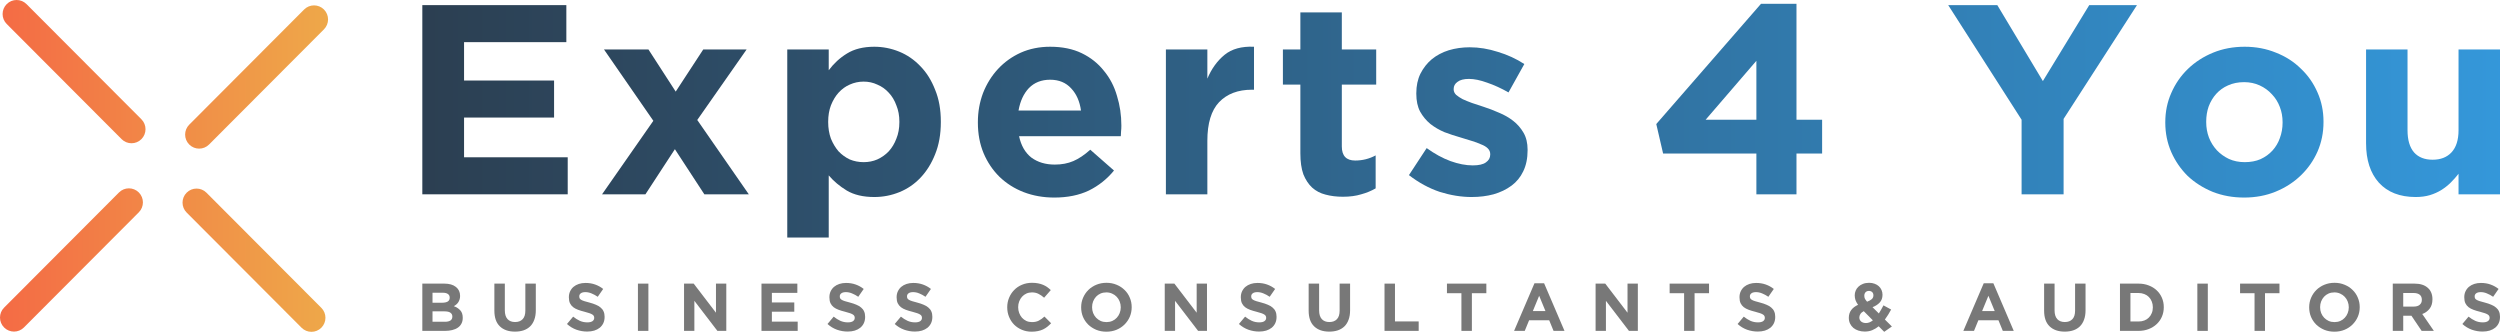
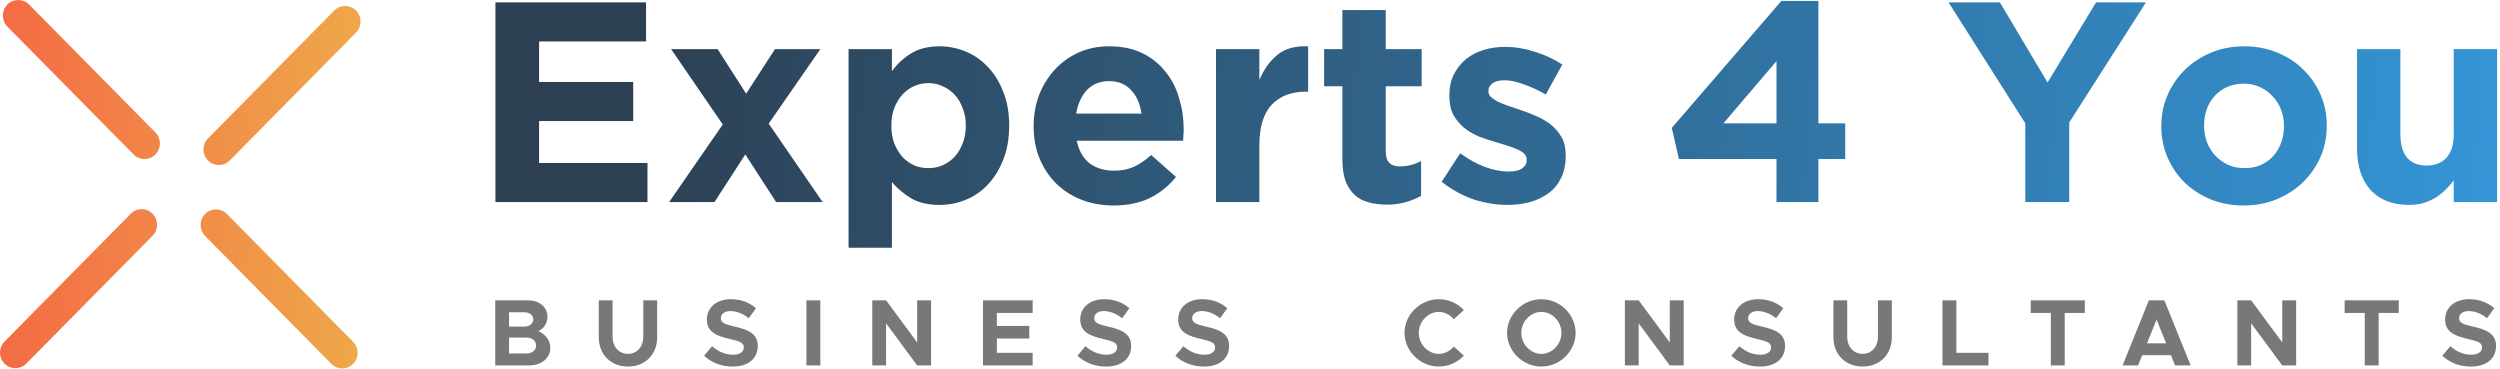
- <svg xmlns="http://www.w3.org/2000/svg" width="663" height="88" viewBox="0 0 663 88" fill="none">
-   <path d="M50.187 38.326C48.736 36.872 48.736 34.514 50.187 33.06L80.658 2.518C82.109 1.064 84.461 1.064 85.912 2.518C87.363 3.972 87.363 6.33 85.912 7.784L55.441 38.326C53.99 39.78 51.638 39.78 50.187 38.326Z" fill="url(#paint0_linear)" />
-   <path d="M1.778 1.091C3.229 -0.364 5.581 -0.364 7.032 1.091L37.503 31.633C38.954 33.087 38.954 35.445 37.503 36.899C36.053 38.353 33.7 38.353 32.25 36.899L1.778 6.357C0.327 4.902 0.327 2.545 1.778 1.091Z" fill="url(#paint1_linear)" />
-   <path d="M1.088 86.847C-0.363 85.393 -0.363 83.036 1.088 81.582L31.559 51.039C33.01 49.585 35.362 49.585 36.813 51.039C38.264 52.493 38.264 54.851 36.813 56.305L6.342 86.847C4.891 88.302 2.539 88.302 1.088 86.847Z" fill="url(#paint2_linear)" />
-   <path d="M49.497 51.101C50.947 49.647 53.3 49.647 54.75 51.101L85.222 81.644C86.672 83.098 86.672 85.455 85.222 86.909C83.771 88.364 81.419 88.364 79.968 86.909L49.497 56.367C48.046 54.913 48.046 52.555 49.497 51.101Z" fill="url(#paint3_linear)" />
-   <path d="M150.557 51.532V41.712H123.068V31.176H146.94V21.356H123.068V11.178H150.195V1.358H112V51.532H150.557Z" fill="url(#paint4_linear)" />
-   <path d="M198.584 51.532L184.912 31.821L198.006 13.113H186.504L179.197 24.295L171.964 13.113H160.172L173.266 32.036L159.666 51.532H171.168L178.98 39.562L186.793 51.532H198.584Z" fill="url(#paint5_linear)" />
-   <path d="M249.51 32.394V32.251C249.51 29.049 249.004 26.23 247.991 23.793C247.026 21.308 245.724 19.23 244.085 17.557C242.445 15.837 240.564 14.547 238.442 13.687C236.32 12.827 234.126 12.396 231.859 12.396C228.966 12.396 226.554 12.994 224.625 14.188C222.744 15.335 221.129 16.817 219.779 18.632V13.113H208.783V63H219.779V46.514C221.081 48.044 222.672 49.382 224.553 50.528C226.482 51.675 228.917 52.249 231.859 52.249C234.174 52.249 236.392 51.819 238.514 50.958C240.636 50.098 242.493 48.832 244.085 47.16C245.724 45.439 247.026 43.361 247.991 40.924C249.004 38.439 249.51 35.596 249.51 32.394ZM238.514 32.394C238.514 34.019 238.249 35.476 237.719 36.767C237.236 38.057 236.561 39.18 235.693 40.135C234.825 41.043 233.812 41.76 232.655 42.285C231.546 42.763 230.34 43.002 229.038 43.002C227.736 43.002 226.506 42.763 225.349 42.285C224.239 41.76 223.251 41.043 222.383 40.135C221.563 39.18 220.888 38.057 220.357 36.767C219.875 35.428 219.634 33.971 219.634 32.394V32.251C219.634 30.674 219.875 29.241 220.357 27.95C220.888 26.612 221.563 25.489 222.383 24.581C223.251 23.626 224.239 22.909 225.349 22.431C226.506 21.906 227.736 21.643 229.038 21.643C230.34 21.643 231.546 21.906 232.655 22.431C233.812 22.909 234.825 23.626 235.693 24.581C236.561 25.489 237.236 26.612 237.719 27.95C238.249 29.241 238.514 30.674 238.514 32.251V32.394Z" fill="url(#paint6_linear)" />
-   <path d="M297.384 33.398V33.254C297.384 30.531 296.999 27.926 296.227 25.442C295.504 22.909 294.346 20.687 292.755 18.776C291.211 16.817 289.258 15.264 286.895 14.117C284.532 12.97 281.735 12.396 278.504 12.396C275.658 12.396 273.054 12.922 270.691 13.973C268.376 15.025 266.375 16.458 264.687 18.274C262.999 20.09 261.673 22.216 260.708 24.653C259.792 27.09 259.334 29.671 259.334 32.394V32.538C259.334 35.5 259.84 38.2 260.853 40.637C261.866 43.026 263.264 45.105 265.049 46.873C266.881 48.641 269.027 50.003 271.487 50.958C273.995 51.914 276.695 52.392 279.589 52.392C283.109 52.392 286.172 51.771 288.776 50.528C291.38 49.238 293.599 47.47 295.431 45.224L289.138 39.705C287.594 41.091 286.099 42.094 284.653 42.716C283.206 43.337 281.566 43.647 279.734 43.647C277.274 43.647 275.2 43.026 273.512 41.784C271.873 40.494 270.788 38.606 270.257 36.121H297.24C297.288 35.596 297.312 35.142 297.312 34.76C297.36 34.377 297.384 33.923 297.384 33.398ZM286.678 29.312H270.112C270.547 26.827 271.463 24.844 272.861 23.363C274.308 21.882 276.189 21.141 278.504 21.141C280.819 21.141 282.675 21.906 284.074 23.435C285.472 24.916 286.341 26.875 286.678 29.312Z" fill="url(#paint7_linear)" />
-   <path d="M332.562 23.793V12.396C329.282 12.253 326.678 12.97 324.749 14.547C322.82 16.124 321.301 18.226 320.191 20.854V13.113H309.196V51.532H320.191V37.34C320.191 32.705 321.228 29.288 323.302 27.09C325.424 24.892 328.318 23.793 331.983 23.793H332.562Z" fill="url(#paint8_linear)" />
-   <path d="M364.822 49.955V41.21C363.135 42.118 361.326 42.572 359.397 42.572C357.034 42.572 355.852 41.33 355.852 38.845V22.431H364.967V13.113H355.852V3.294H344.857V13.113H340.227V22.431H344.857V40.637C344.857 42.883 345.122 44.746 345.653 46.228C346.231 47.661 347.003 48.832 347.967 49.74C348.98 50.648 350.162 51.269 351.512 51.603C352.911 51.986 354.454 52.177 356.142 52.177C357.974 52.177 359.59 51.962 360.989 51.532C362.387 51.15 363.665 50.624 364.822 49.955Z" fill="url(#paint9_linear)" />
-   <path d="M405.118 39.849V39.705C405.118 37.937 404.757 36.432 404.033 35.19C403.31 33.947 402.393 32.896 401.284 32.036C400.175 31.176 398.921 30.459 397.523 29.886C396.124 29.264 394.75 28.739 393.399 28.309C392.338 27.974 391.326 27.64 390.361 27.305C389.445 26.971 388.625 26.636 387.902 26.302C387.178 25.919 386.599 25.537 386.165 25.155C385.731 24.725 385.514 24.247 385.514 23.721V23.578C385.514 22.814 385.852 22.192 386.527 21.715C387.202 21.189 388.215 20.926 389.565 20.926C390.964 20.926 392.579 21.261 394.412 21.93C396.245 22.551 398.125 23.411 400.055 24.51L404.25 16.984C402.128 15.598 399.789 14.523 397.233 13.758C394.726 12.946 392.242 12.54 389.782 12.54C387.805 12.54 385.948 12.803 384.212 13.328C382.524 13.854 381.029 14.642 379.727 15.694C378.473 16.745 377.461 18.035 376.689 19.564C375.966 21.046 375.604 22.766 375.604 24.725V24.868C375.604 26.732 375.941 28.309 376.617 29.599C377.34 30.889 378.256 31.988 379.366 32.896C380.475 33.756 381.704 34.473 383.055 35.046C384.453 35.572 385.828 36.026 387.178 36.408C388.239 36.743 389.252 37.053 390.216 37.34C391.181 37.627 392.025 37.937 392.748 38.272C393.52 38.558 394.123 38.917 394.557 39.347C394.991 39.777 395.208 40.279 395.208 40.852V40.995C395.208 41.855 394.822 42.548 394.05 43.074C393.327 43.6 392.17 43.862 390.578 43.862C388.745 43.862 386.768 43.48 384.646 42.716C382.573 41.951 380.475 40.804 378.353 39.275L373.651 46.443C376.255 48.45 378.98 49.931 381.825 50.887C384.719 51.795 387.54 52.249 390.289 52.249C392.362 52.249 394.292 52.01 396.076 51.532C397.908 51.006 399.5 50.242 400.85 49.238C402.201 48.235 403.237 46.968 403.961 45.439C404.732 43.862 405.118 41.999 405.118 39.849Z" fill="url(#paint10_linear)" />
-   <path d="M467.023 1L439.245 32.896L441.053 40.709H465.793V51.532H476.427V40.709H483.227V31.749H476.427V1H467.023ZM465.793 31.749H452.338L465.793 16.124V31.749Z" fill="url(#paint11_linear)" />
-   <path d="M566.725 1.358H554.066L541.768 21.499L529.687 1.358H516.666L536.126 31.749V51.532H547.266V31.534L566.725 1.358Z" fill="url(#paint12_linear)" />
-   <path d="M616.192 32.394V32.251C616.192 29.479 615.662 26.899 614.601 24.51C613.54 22.073 612.069 19.97 610.188 18.202C608.355 16.387 606.161 14.977 603.605 13.973C601.049 12.922 598.276 12.396 595.286 12.396C592.248 12.396 589.451 12.922 586.895 13.973C584.339 15.025 582.12 16.458 580.239 18.274C578.359 20.09 576.888 22.216 575.827 24.653C574.766 27.042 574.235 29.623 574.235 32.394V32.538C574.235 35.309 574.766 37.913 575.827 40.35C576.888 42.739 578.335 44.842 580.167 46.658C582.048 48.426 584.266 49.836 586.822 50.887C589.378 51.89 592.151 52.392 595.141 52.392C598.18 52.392 600.977 51.866 603.533 50.815C606.089 49.764 608.307 48.33 610.188 46.514C612.069 44.699 613.54 42.596 614.601 40.207C615.662 37.77 616.192 35.166 616.192 32.394ZM605.341 32.538C605.341 33.971 605.1 35.333 604.618 36.623C604.184 37.865 603.533 38.965 602.665 39.92C601.797 40.876 600.736 41.641 599.482 42.214C598.276 42.739 596.877 43.002 595.286 43.002C593.743 43.002 592.344 42.716 591.09 42.142C589.885 41.569 588.824 40.804 587.907 39.849C586.991 38.845 586.292 37.722 585.81 36.48C585.327 35.19 585.086 33.828 585.086 32.394V32.251C585.086 30.817 585.303 29.479 585.737 28.237C586.22 26.947 586.895 25.824 587.763 24.868C588.631 23.913 589.668 23.172 590.873 22.646C592.127 22.073 593.55 21.786 595.141 21.786C596.636 21.786 598.011 22.073 599.265 22.646C600.519 23.22 601.604 24.008 602.52 25.012C603.436 25.967 604.135 27.09 604.618 28.38C605.1 29.623 605.341 30.961 605.341 32.394V32.538Z" fill="url(#paint13_linear)" />
-   <path d="M663 51.532V13.113H652.004V34.544C652.004 37.125 651.378 39.084 650.124 40.422C648.918 41.712 647.254 42.357 645.132 42.357C643.01 42.357 641.371 41.712 640.213 40.422C639.056 39.084 638.477 37.125 638.477 34.544V13.113H627.481V37.985C627.481 42.429 628.615 45.917 630.881 48.45C633.196 50.982 636.452 52.249 640.647 52.249C642.046 52.249 643.3 52.081 644.409 51.747C645.518 51.412 646.531 50.958 647.447 50.385C648.363 49.812 649.183 49.166 649.907 48.45C650.678 47.685 651.378 46.897 652.004 46.084V51.532H663Z" fill="url(#paint14_linear)" />
-   <path d="M122.718 84.311V84.275C122.718 83.44 122.508 82.789 122.088 82.324C121.667 81.846 121.091 81.47 120.358 81.196C120.586 81.076 120.797 80.933 120.989 80.766C121.193 80.599 121.367 80.408 121.511 80.193C121.667 79.966 121.787 79.715 121.871 79.441C121.968 79.166 122.016 78.85 122.016 78.492V78.456C122.016 77.465 121.643 76.677 120.899 76.092C120.166 75.507 119.151 75.215 117.854 75.215H112V87.749H117.999C118.707 87.749 119.35 87.678 119.926 87.534C120.514 87.391 121.013 87.176 121.421 86.89C121.841 86.603 122.16 86.245 122.376 85.815C122.604 85.386 122.718 84.884 122.718 84.311ZM119.259 78.957C119.259 79.423 119.079 79.763 118.719 79.978C118.359 80.181 117.872 80.282 117.26 80.282H114.702V77.632H117.44C118.029 77.632 118.479 77.746 118.791 77.972C119.103 78.187 119.259 78.504 119.259 78.921V78.957ZM119.962 83.971C119.962 84.437 119.788 84.783 119.44 85.01C119.091 85.225 118.611 85.332 117.999 85.332H114.702V82.574H117.908C118.629 82.574 119.151 82.7 119.476 82.95C119.8 83.189 119.962 83.517 119.962 83.935V83.971Z" fill="#787878" />
-   <path d="M142.095 82.288V75.215H139.321V82.395C139.321 83.398 139.081 84.15 138.6 84.651C138.12 85.153 137.453 85.404 136.601 85.404C135.748 85.404 135.082 85.147 134.601 84.634C134.121 84.108 133.881 83.332 133.881 82.306V75.215H131.107V82.377C131.107 84.228 131.593 85.618 132.566 86.55C133.538 87.481 134.871 87.946 136.565 87.946C137.405 87.946 138.168 87.833 138.852 87.606C139.537 87.367 140.119 87.015 140.6 86.55C141.08 86.072 141.446 85.481 141.699 84.777C141.963 84.073 142.095 83.243 142.095 82.288Z" fill="#787878" />
-   <path d="M160.34 84.043V84.007C160.34 83.458 160.25 82.986 160.07 82.592C159.902 82.198 159.644 81.858 159.295 81.572C158.959 81.273 158.539 81.022 158.034 80.82C157.542 80.605 156.978 80.414 156.341 80.247C155.801 80.103 155.35 79.978 154.99 79.871C154.642 79.763 154.366 79.65 154.161 79.53C153.957 79.411 153.813 79.28 153.729 79.136C153.657 78.981 153.621 78.802 153.621 78.599V78.563C153.621 78.253 153.753 77.996 154.017 77.793C154.294 77.579 154.702 77.471 155.242 77.471C155.783 77.471 156.323 77.585 156.864 77.811C157.404 78.026 157.956 78.325 158.521 78.707L159.962 76.629C159.313 76.116 158.599 75.722 157.818 75.448C157.05 75.173 156.203 75.036 155.278 75.036C154.63 75.036 154.035 75.125 153.495 75.304C152.955 75.484 152.486 75.74 152.09 76.074C151.706 76.409 151.405 76.808 151.189 77.274C150.973 77.728 150.865 78.241 150.865 78.814V78.85C150.865 79.471 150.961 79.99 151.153 80.408C151.357 80.826 151.64 81.178 152 81.464C152.36 81.739 152.798 81.972 153.315 82.162C153.831 82.353 154.408 82.527 155.044 82.682C155.573 82.813 155.999 82.939 156.323 83.058C156.659 83.177 156.918 83.297 157.098 83.416C157.29 83.535 157.416 83.667 157.476 83.81C157.548 83.941 157.584 84.096 157.584 84.275V84.311C157.584 84.681 157.422 84.974 157.098 85.189C156.785 85.392 156.341 85.493 155.765 85.493C155.044 85.493 154.378 85.356 153.765 85.081C153.165 84.807 152.576 84.437 152 83.971L150.361 85.923C151.117 86.603 151.958 87.111 152.883 87.445C153.807 87.767 154.75 87.928 155.711 87.928C156.395 87.928 157.02 87.845 157.584 87.678C158.148 87.499 158.635 87.248 159.043 86.926C159.451 86.591 159.77 86.186 159.998 85.708C160.226 85.219 160.34 84.663 160.34 84.043Z" fill="#787878" />
-   <path d="M171.953 87.749V75.215H169.178V87.749H171.953Z" fill="#787878" />
-   <path d="M192.613 87.749V75.215H189.875V82.933L183.967 75.215H181.409V87.749H184.147V79.781L190.253 87.749H192.613Z" fill="#787878" />
-   <path d="M211.546 87.749V85.296H204.701V82.664H210.645V80.211H204.701V77.668H211.456V75.215H201.945V87.749H211.546Z" fill="#787878" />
-   <path d="M229.432 84.043V84.007C229.432 83.458 229.342 82.986 229.162 82.592C228.994 82.198 228.736 81.858 228.387 81.572C228.051 81.273 227.631 81.022 227.126 80.82C226.634 80.605 226.07 80.414 225.433 80.247C224.893 80.103 224.442 79.978 224.082 79.871C223.734 79.763 223.458 79.65 223.253 79.53C223.049 79.411 222.905 79.28 222.821 79.136C222.749 78.981 222.713 78.802 222.713 78.599V78.563C222.713 78.253 222.845 77.996 223.109 77.793C223.386 77.579 223.794 77.471 224.334 77.471C224.875 77.471 225.415 77.585 225.955 77.811C226.496 78.026 227.048 78.325 227.613 78.707L229.054 76.629C228.405 76.116 227.691 75.722 226.91 75.448C226.142 75.173 225.295 75.036 224.37 75.036C223.722 75.036 223.127 75.125 222.587 75.304C222.047 75.484 221.578 75.74 221.182 76.074C220.798 76.409 220.497 76.808 220.281 77.274C220.065 77.728 219.957 78.241 219.957 78.814V78.85C219.957 79.471 220.053 79.99 220.245 80.408C220.449 80.826 220.732 81.178 221.092 81.464C221.452 81.739 221.89 81.972 222.407 82.162C222.923 82.353 223.5 82.527 224.136 82.682C224.665 82.813 225.091 82.939 225.415 83.058C225.751 83.177 226.01 83.297 226.19 83.416C226.382 83.535 226.508 83.667 226.568 83.81C226.64 83.941 226.676 84.096 226.676 84.275V84.311C226.676 84.681 226.514 84.974 226.19 85.189C225.877 85.392 225.433 85.493 224.857 85.493C224.136 85.493 223.47 85.356 222.857 85.081C222.257 84.807 221.668 84.437 221.092 83.971L219.453 85.923C220.209 86.603 221.05 87.111 221.974 87.445C222.899 87.767 223.842 87.928 224.803 87.928C225.487 87.928 226.112 87.845 226.676 87.678C227.24 87.499 227.727 87.248 228.135 86.926C228.543 86.591 228.862 86.186 229.09 85.708C229.318 85.219 229.432 84.663 229.432 84.043Z" fill="#787878" />
-   <path d="M247.259 84.043V84.007C247.259 83.458 247.169 82.986 246.989 82.592C246.821 82.198 246.563 81.858 246.214 81.572C245.878 81.273 245.458 81.022 244.953 80.82C244.461 80.605 243.897 80.414 243.26 80.247C242.72 80.103 242.269 79.978 241.909 79.871C241.561 79.763 241.285 79.65 241.081 79.53C240.876 79.411 240.732 79.28 240.648 79.136C240.576 78.981 240.54 78.802 240.54 78.599V78.563C240.54 78.253 240.672 77.996 240.936 77.793C241.213 77.579 241.621 77.471 242.161 77.471C242.702 77.471 243.242 77.585 243.783 77.811C244.323 78.026 244.875 78.325 245.44 78.707L246.881 76.629C246.232 76.116 245.518 75.722 244.737 75.448C243.969 75.173 243.122 75.036 242.197 75.036C241.549 75.036 240.954 75.125 240.414 75.304C239.874 75.484 239.405 75.74 239.009 76.074C238.625 76.409 238.324 76.808 238.108 77.274C237.892 77.728 237.784 78.241 237.784 78.814V78.85C237.784 79.471 237.88 79.99 238.072 80.408C238.276 80.826 238.559 81.178 238.919 81.464C239.279 81.739 239.718 81.972 240.234 82.162C240.75 82.353 241.327 82.527 241.963 82.682C242.492 82.813 242.918 82.939 243.242 83.058C243.578 83.177 243.837 83.297 244.017 83.416C244.209 83.535 244.335 83.667 244.395 83.81C244.467 83.941 244.503 84.096 244.503 84.275V84.311C244.503 84.681 244.341 84.974 244.017 85.189C243.705 85.392 243.26 85.493 242.684 85.493C241.963 85.493 241.297 85.356 240.684 85.081C240.084 84.807 239.495 84.437 238.919 83.971L237.28 85.923C238.036 86.603 238.877 87.111 239.802 87.445C240.726 87.767 241.669 87.928 242.63 87.928C243.314 87.928 243.939 87.845 244.503 87.678C245.068 87.499 245.554 87.248 245.962 86.926C246.371 86.591 246.689 86.186 246.917 85.708C247.145 85.219 247.259 84.663 247.259 84.043Z" fill="#787878" />
-   <path d="M278.755 85.726L276.99 83.953C276.497 84.407 275.999 84.765 275.495 85.028C275.002 85.29 274.396 85.421 273.675 85.421C273.135 85.421 272.636 85.32 272.18 85.117C271.736 84.902 271.352 84.616 271.027 84.258C270.715 83.899 270.469 83.482 270.289 83.004C270.109 82.527 270.019 82.019 270.019 81.482V81.446C270.019 80.909 270.109 80.408 270.289 79.942C270.469 79.465 270.721 79.047 271.045 78.689C271.37 78.331 271.754 78.05 272.198 77.847C272.655 77.644 273.147 77.543 273.675 77.543C274.312 77.543 274.882 77.668 275.387 77.919C275.903 78.169 276.407 78.516 276.9 78.957L278.665 76.934C278.377 76.647 278.065 76.385 277.728 76.146C277.392 75.907 277.026 75.704 276.63 75.537C276.233 75.37 275.789 75.239 275.297 75.143C274.816 75.048 274.282 75 273.693 75C272.721 75 271.832 75.173 271.027 75.519C270.223 75.853 269.532 76.319 268.956 76.916C268.379 77.501 267.929 78.187 267.605 78.975C267.28 79.751 267.118 80.587 267.118 81.482V81.518C267.118 82.413 267.28 83.255 267.605 84.043C267.929 84.831 268.379 85.517 268.956 86.102C269.532 86.675 270.217 87.129 271.009 87.463C271.802 87.797 272.661 87.964 273.585 87.964C274.198 87.964 274.75 87.91 275.242 87.803C275.735 87.707 276.185 87.564 276.593 87.373C277.014 87.17 277.398 86.932 277.746 86.657C278.095 86.382 278.431 86.072 278.755 85.726Z" fill="#787878" />
-   <path d="M300.124 81.482V81.446C300.124 80.551 299.956 79.715 299.62 78.939C299.296 78.151 298.833 77.471 298.233 76.898C297.644 76.313 296.942 75.853 296.125 75.519C295.309 75.173 294.414 75 293.441 75C292.469 75 291.568 75.173 290.739 75.519C289.923 75.853 289.214 76.319 288.614 76.916C288.025 77.501 287.563 78.187 287.227 78.975C286.89 79.751 286.722 80.587 286.722 81.482V81.518C286.722 82.413 286.884 83.255 287.209 84.043C287.545 84.819 288.007 85.499 288.596 86.084C289.196 86.657 289.905 87.117 290.721 87.463C291.538 87.797 292.432 87.964 293.405 87.964C294.378 87.964 295.273 87.797 296.089 87.463C296.918 87.117 297.626 86.651 298.215 86.066C298.815 85.469 299.284 84.783 299.62 84.007C299.956 83.219 300.124 82.377 300.124 81.482ZM297.224 81.518C297.224 82.055 297.128 82.562 296.936 83.04C296.756 83.505 296.498 83.917 296.161 84.275C295.837 84.634 295.441 84.914 294.972 85.117C294.504 85.32 293.994 85.421 293.441 85.421C292.877 85.421 292.36 85.32 291.892 85.117C291.436 84.902 291.033 84.616 290.685 84.258C290.349 83.899 290.085 83.482 289.893 83.004C289.712 82.527 289.622 82.019 289.622 81.482V81.446C289.622 80.909 289.712 80.408 289.893 79.942C290.085 79.465 290.343 79.047 290.667 78.689C291.003 78.331 291.4 78.05 291.856 77.847C292.324 77.644 292.841 77.543 293.405 77.543C293.958 77.543 294.468 77.65 294.936 77.865C295.405 78.068 295.807 78.349 296.143 78.707C296.492 79.065 296.756 79.483 296.936 79.96C297.128 80.438 297.224 80.945 297.224 81.482V81.518Z" fill="#787878" />
-   <path d="M320.094 87.749V75.215H317.356V82.933L311.448 75.215H308.89V87.749H311.628V79.781L317.735 87.749H320.094Z" fill="#787878" />
-   <path d="M338.541 84.043V84.007C338.541 83.458 338.451 82.986 338.271 82.592C338.103 82.198 337.844 81.858 337.496 81.572C337.16 81.273 336.74 81.022 336.235 80.82C335.743 80.605 335.178 80.414 334.542 80.247C334.002 80.103 333.551 79.978 333.191 79.871C332.843 79.763 332.566 79.65 332.362 79.53C332.158 79.411 332.014 79.28 331.93 79.136C331.858 78.981 331.822 78.802 331.822 78.599V78.563C331.822 78.253 331.954 77.996 332.218 77.793C332.494 77.579 332.903 77.471 333.443 77.471C333.984 77.471 334.524 77.585 335.064 77.811C335.605 78.026 336.157 78.325 336.722 78.707L338.163 76.629C337.514 76.116 336.8 75.722 336.019 75.448C335.25 75.173 334.404 75.036 333.479 75.036C332.831 75.036 332.236 75.125 331.696 75.304C331.155 75.484 330.687 75.74 330.291 76.074C329.906 76.409 329.606 76.808 329.39 77.274C329.174 77.728 329.066 78.241 329.066 78.814V78.85C329.066 79.471 329.162 79.99 329.354 80.408C329.558 80.826 329.84 81.178 330.201 81.464C330.561 81.739 330.999 81.972 331.516 82.162C332.032 82.353 332.608 82.527 333.245 82.682C333.773 82.813 334.2 82.939 334.524 83.058C334.86 83.177 335.118 83.297 335.298 83.416C335.491 83.535 335.617 83.667 335.677 83.81C335.749 83.941 335.785 84.096 335.785 84.275V84.311C335.785 84.681 335.623 84.974 335.298 85.189C334.986 85.392 334.542 85.493 333.965 85.493C333.245 85.493 332.578 85.356 331.966 85.081C331.366 84.807 330.777 84.437 330.201 83.971L328.561 85.923C329.318 86.603 330.159 87.111 331.083 87.445C332.008 87.767 332.951 87.928 333.911 87.928C334.596 87.928 335.22 87.845 335.785 87.678C336.349 87.499 336.836 87.248 337.244 86.926C337.652 86.591 337.971 86.186 338.199 85.708C338.427 85.219 338.541 84.663 338.541 84.043Z" fill="#787878" />
-   <path d="M358.043 82.288V75.215H355.269V82.395C355.269 83.398 355.029 84.15 354.549 84.651C354.068 85.153 353.402 85.404 352.549 85.404C351.697 85.404 351.03 85.147 350.55 84.634C350.069 84.108 349.829 83.332 349.829 82.306V75.215H347.055V82.377C347.055 84.228 347.541 85.618 348.514 86.55C349.487 87.481 350.82 87.946 352.513 87.946C353.354 87.946 354.116 87.833 354.801 87.606C355.485 87.367 356.068 87.015 356.548 86.55C357.029 86.072 357.395 85.481 357.647 84.777C357.911 84.073 358.043 83.243 358.043 82.288Z" fill="#787878" />
-   <path d="M376.234 87.749V85.242H369.948V75.215H367.174V87.749H376.234Z" fill="#787878" />
-   <path d="M394.179 77.758V75.215H383.731V77.758H387.568V87.749H390.342V77.758H394.179Z" fill="#787878" />
-   <path d="M414.902 87.749L409.498 75.125H406.94L401.536 87.749H404.364L405.517 84.938H410.849L412.002 87.749H414.902ZM409.858 82.503H406.508L408.183 78.438L409.858 82.503Z" fill="#787878" />
-   <path d="M434.357 87.749V75.215H431.619V82.933L425.711 75.215H423.153V87.749H425.891V79.781L431.998 87.749H434.357Z" fill="#787878" />
-   <path d="M453.236 77.758V75.215H442.788V77.758H446.625V87.749H449.399V77.758H453.236Z" fill="#787878" />
-   <path d="M470.789 84.043V84.007C470.789 83.458 470.699 82.986 470.519 82.592C470.351 82.198 470.093 81.858 469.745 81.572C469.408 81.273 468.988 81.022 468.484 80.82C467.991 80.605 467.427 80.414 466.79 80.247C466.25 80.103 465.8 79.978 465.439 79.871C465.091 79.763 464.815 79.65 464.611 79.53C464.407 79.411 464.263 79.28 464.179 79.136C464.106 78.981 464.07 78.802 464.07 78.599V78.563C464.07 78.253 464.203 77.996 464.467 77.793C464.743 77.579 465.151 77.471 465.692 77.471C466.232 77.471 466.772 77.585 467.313 77.811C467.853 78.026 468.406 78.325 468.97 78.707L470.411 76.629C469.763 76.116 469.048 75.722 468.268 75.448C467.499 75.173 466.652 75.036 465.728 75.036C465.079 75.036 464.485 75.125 463.944 75.304C463.404 75.484 462.936 75.74 462.539 76.074C462.155 76.409 461.855 76.808 461.639 77.274C461.422 77.728 461.314 78.241 461.314 78.814V78.85C461.314 79.471 461.41 79.99 461.603 80.408C461.807 80.826 462.089 81.178 462.449 81.464C462.809 81.739 463.248 81.972 463.764 82.162C464.281 82.353 464.857 82.527 465.493 82.682C466.022 82.813 466.448 82.939 466.772 83.058C467.109 83.177 467.367 83.297 467.547 83.416C467.739 83.535 467.865 83.667 467.925 83.81C467.997 83.941 468.033 84.096 468.033 84.275V84.311C468.033 84.681 467.871 84.974 467.547 85.189C467.235 85.392 466.79 85.493 466.214 85.493C465.493 85.493 464.827 85.356 464.215 85.081C463.614 84.807 463.026 84.437 462.449 83.971L460.81 85.923C461.567 86.603 462.407 87.111 463.332 87.445C464.257 87.767 465.199 87.928 466.16 87.928C466.845 87.928 467.469 87.845 468.033 87.678C468.598 87.499 469.084 87.248 469.493 86.926C469.901 86.591 470.219 86.186 470.447 85.708C470.675 85.219 470.789 84.663 470.789 84.043Z" fill="#787878" />
-   <path d="M501.727 86.585L499.872 84.741C500.184 84.323 500.478 83.888 500.754 83.434C501.03 82.98 501.289 82.533 501.529 82.091L499.493 80.981C499.289 81.363 499.085 81.739 498.881 82.109C498.677 82.467 498.473 82.807 498.268 83.129L496.593 81.464C497.374 81.166 498.01 80.754 498.503 80.229C498.995 79.703 499.241 79.017 499.241 78.169C499.241 77.728 499.157 77.316 498.989 76.934C498.821 76.54 498.581 76.2 498.268 75.913C497.956 75.627 497.584 75.406 497.152 75.251C496.719 75.084 496.233 75 495.692 75C495.08 75 494.534 75.096 494.053 75.287C493.585 75.466 493.189 75.71 492.864 76.021C492.54 76.319 492.294 76.671 492.126 77.077C491.958 77.471 491.874 77.883 491.874 78.313C491.874 78.754 491.94 79.178 492.072 79.584C492.216 79.978 492.444 80.396 492.756 80.838C491.964 81.196 491.357 81.661 490.937 82.234C490.517 82.795 490.306 83.482 490.306 84.293C490.306 84.855 490.414 85.362 490.631 85.815C490.847 86.257 491.141 86.639 491.513 86.961C491.898 87.272 492.348 87.511 492.864 87.678C493.381 87.845 493.939 87.928 494.54 87.928C495.272 87.928 495.939 87.803 496.539 87.552C497.152 87.29 497.716 86.95 498.232 86.532L499.691 88L501.727 86.585ZM496.827 78.331C496.827 78.737 496.683 79.071 496.395 79.333C496.119 79.584 495.704 79.811 495.152 80.014C494.888 79.715 494.696 79.453 494.576 79.226C494.467 78.987 494.413 78.725 494.413 78.438C494.413 78.056 494.522 77.746 494.738 77.507C494.966 77.268 495.266 77.149 495.638 77.149C495.987 77.149 496.269 77.25 496.485 77.453C496.713 77.656 496.827 77.949 496.827 78.331ZM496.683 84.956C496.395 85.183 496.095 85.362 495.783 85.493C495.482 85.612 495.176 85.672 494.864 85.672C494.347 85.672 493.921 85.541 493.585 85.278C493.261 85.004 493.098 84.64 493.098 84.186C493.098 83.876 493.189 83.577 493.369 83.291C493.549 82.992 493.849 82.736 494.269 82.521L496.683 84.956Z" fill="#787878" />
-   <path d="M534.045 87.749L528.641 75.125H526.083L520.679 87.749H523.507L524.66 84.938H529.992L531.145 87.749H534.045ZM529.001 82.503H525.651L527.326 78.438L529.001 82.503Z" fill="#787878" />
-   <path d="M553.086 82.288V75.215H550.312V82.395C550.312 83.398 550.072 84.15 549.591 84.651C549.111 85.153 548.445 85.404 547.592 85.404C546.739 85.404 546.073 85.147 545.592 84.634C545.112 84.108 544.872 83.332 544.872 82.306V75.215H542.098V82.377C542.098 84.228 542.584 85.618 543.557 86.55C544.53 87.481 545.863 87.946 547.556 87.946C548.397 87.946 549.159 87.833 549.844 87.606C550.528 87.367 551.111 87.015 551.591 86.55C552.071 86.072 552.438 85.481 552.69 84.777C552.954 84.073 553.086 83.243 553.086 82.288Z" fill="#787878" />
-   <path d="M573.835 81.482V81.446C573.835 80.563 573.673 79.745 573.349 78.993C573.025 78.229 572.562 77.567 571.962 77.005C571.373 76.444 570.665 76.009 569.836 75.698C569.02 75.376 568.119 75.215 567.134 75.215H562.216V87.749H567.134C568.119 87.749 569.02 87.588 569.836 87.266C570.665 86.944 571.373 86.502 571.962 85.941C572.562 85.38 573.025 84.717 573.349 83.953C573.673 83.189 573.835 82.365 573.835 81.482ZM570.935 81.518C570.935 82.079 570.839 82.586 570.647 83.04C570.467 83.494 570.208 83.888 569.872 84.222C569.548 84.556 569.152 84.813 568.683 84.992C568.215 85.171 567.699 85.26 567.134 85.26H564.991V77.704H567.134C567.699 77.704 568.215 77.799 568.683 77.99C569.152 78.169 569.548 78.426 569.872 78.76C570.208 79.095 570.467 79.495 570.647 79.96C570.839 80.426 570.935 80.933 570.935 81.482V81.518Z" fill="#787878" />
-   <path d="M585.512 87.749V75.215H582.738V87.749H585.512Z" fill="#787878" />
-   <path d="M604.515 77.758V75.215H594.067V77.758H597.904V87.749H600.678V77.758H604.515Z" fill="#787878" />
-   <path d="M625.797 81.482V81.446C625.797 80.551 625.629 79.715 625.293 78.939C624.969 78.151 624.506 77.471 623.906 76.898C623.317 76.313 622.615 75.853 621.798 75.519C620.982 75.173 620.087 75 619.114 75C618.141 75 617.241 75.173 616.412 75.519C615.595 75.853 614.887 76.319 614.286 76.916C613.698 77.501 613.236 78.187 612.899 78.975C612.563 79.751 612.395 80.587 612.395 81.482V81.518C612.395 82.413 612.557 83.255 612.881 84.043C613.218 84.819 613.68 85.499 614.268 86.084C614.869 86.657 615.578 87.117 616.394 87.463C617.211 87.797 618.105 87.964 619.078 87.964C620.051 87.964 620.946 87.797 621.762 87.463C622.591 87.117 623.299 86.651 623.888 86.066C624.488 85.469 624.957 84.783 625.293 84.007C625.629 83.219 625.797 82.377 625.797 81.482ZM622.897 81.518C622.897 82.055 622.801 82.562 622.609 83.04C622.429 83.505 622.17 83.917 621.834 84.275C621.51 84.634 621.114 84.914 620.645 85.117C620.177 85.32 619.667 85.421 619.114 85.421C618.55 85.421 618.033 85.32 617.565 85.117C617.109 84.902 616.706 84.616 616.358 84.258C616.022 83.899 615.758 83.482 615.565 83.004C615.385 82.527 615.295 82.019 615.295 81.482V81.446C615.295 80.909 615.385 80.408 615.565 79.942C615.758 79.465 616.016 79.047 616.34 78.689C616.676 78.331 617.073 78.05 617.529 77.847C617.997 77.644 618.514 77.543 619.078 77.543C619.631 77.543 620.141 77.65 620.609 77.865C621.078 78.068 621.48 78.349 621.816 78.707C622.164 79.065 622.429 79.483 622.609 79.96C622.801 80.438 622.897 80.945 622.897 81.482V81.518Z" fill="#787878" />
-   <path d="M645.461 87.749L642.381 83.273C643.185 82.974 643.834 82.509 644.326 81.876C644.831 81.231 645.083 80.402 645.083 79.387V79.351C645.083 78.05 644.662 77.035 643.822 76.307C642.993 75.579 641.828 75.215 640.327 75.215H634.563V87.749H637.337V83.738H639.516L642.219 87.749H645.461ZM642.273 79.53C642.273 80.067 642.086 80.497 641.714 80.82C641.354 81.142 640.831 81.303 640.147 81.303H637.337V77.704H640.093C640.777 77.704 641.312 77.853 641.696 78.151C642.08 78.45 642.273 78.898 642.273 79.495V79.53Z" fill="#787878" />
-   <path d="M663 84.043V84.007C663 83.458 662.91 82.986 662.73 82.592C662.562 82.198 662.303 81.858 661.955 81.572C661.619 81.273 661.199 81.022 660.694 80.82C660.202 80.605 659.638 80.414 659.001 80.247C658.461 80.103 658.01 79.978 657.65 79.871C657.302 79.763 657.026 79.65 656.821 79.53C656.617 79.411 656.473 79.28 656.389 79.136C656.317 78.981 656.281 78.802 656.281 78.599V78.563C656.281 78.253 656.413 77.996 656.677 77.793C656.953 77.579 657.362 77.471 657.902 77.471C658.443 77.471 658.983 77.585 659.523 77.811C660.064 78.026 660.616 78.325 661.181 78.707L662.622 76.629C661.973 76.116 661.259 75.722 660.478 75.448C659.709 75.173 658.863 75.036 657.938 75.036C657.29 75.036 656.695 75.125 656.155 75.304C655.614 75.484 655.146 75.74 654.75 76.074C654.365 76.409 654.065 76.808 653.849 77.274C653.633 77.728 653.525 78.241 653.525 78.814V78.85C653.525 79.471 653.621 79.99 653.813 80.408C654.017 80.826 654.299 81.178 654.66 81.464C655.02 81.739 655.458 81.972 655.975 82.162C656.491 82.353 657.068 82.527 657.704 82.682C658.232 82.813 658.659 82.939 658.983 83.058C659.319 83.177 659.577 83.297 659.758 83.416C659.95 83.535 660.076 83.667 660.136 83.81C660.208 83.941 660.244 84.096 660.244 84.275V84.311C660.244 84.681 660.082 84.974 659.758 85.189C659.445 85.392 659.001 85.493 658.425 85.493C657.704 85.493 657.037 85.356 656.425 85.081C655.825 84.807 655.236 84.437 654.66 83.971L653.021 85.923C653.777 86.603 654.618 87.111 655.542 87.445C656.467 87.767 657.41 87.928 658.371 87.928C659.055 87.928 659.68 87.845 660.244 87.678C660.808 87.499 661.295 87.248 661.703 86.926C662.111 86.591 662.43 86.186 662.658 85.708C662.886 85.219 663 84.663 663 84.043Z" fill="#787878" />
+ <svg xmlns="http://www.w3.org/2000/svg" width="631" height="93" viewBox="0 0 631 93" fill="none">
+   <path d="M52.494 40.504C50.977 38.967 50.977 36.475 52.494 34.939L84.367 2.661C85.884 1.124 88.344 1.124 89.862 2.661C91.379 4.198 91.379 6.689 89.862 8.226L57.989 40.504C56.472 42.041 54.012 42.041 52.494 40.504Z" fill="url(#paint0_linear)" />
+   <path d="M1.86 1.153C3.377 -0.384 5.838 -0.384 7.355 1.153L39.228 33.43C40.745 34.967 40.745 37.459 39.228 38.995C37.71 40.532 35.25 40.532 33.732 38.995L1.86 6.718C0.343 5.181 0.343 2.689 1.86 1.153Z" fill="url(#paint1_linear)" />
+   <path d="M1.138 91.782C-0.379 90.245 -0.379 87.754 1.138 86.217L33.011 53.939C34.528 52.402 36.988 52.402 38.506 53.939C40.023 55.476 40.023 57.968 38.506 59.504L6.633 91.782C5.116 93.319 2.656 93.319 1.138 91.782Z" fill="url(#paint2_linear)" />
+   <path d="M51.772 54.005C53.29 52.468 55.75 52.468 57.268 54.005L89.14 86.282C90.657 87.819 90.657 90.311 89.14 91.847C87.623 93.384 85.162 93.384 83.645 91.847L51.772 59.57C50.255 58.033 50.255 55.541 51.772 54.005Z" fill="url(#paint3_linear)" />
+   <path d="M163.424 51V41.136H136.064V30.552H159.824V20.688H136.064V10.464H163.064V0.6H125.048V51H163.424Z" fill="url(#paint4_linear)" />
+   <path d="M207.626 51L194.018 31.2L207.05 12.408H195.602L188.33 23.64L181.13 12.408H169.394L182.426 31.416L168.89 51H180.338L188.114 38.976L195.89 51H207.626Z" fill="url(#paint5_linear)" />
+   <path d="M254.713 31.776V31.632C254.713 28.416 254.209 25.584 253.201 23.136C252.241 20.64 250.945 18.552 249.313 16.872C247.681 15.144 245.809 13.848 243.697 12.984C241.585 12.12 239.401 11.688 237.145 11.688C234.265 11.688 231.865 12.288 229.945 13.488C228.073 14.64 226.465 16.128 225.121 17.952V12.408H214.177V62.52H225.121V45.96C226.417 47.496 228.001 48.84 229.873 49.992C231.793 51.144 234.217 51.72 237.145 51.72C239.449 51.72 241.657 51.288 243.769 50.424C245.881 49.56 247.729 48.288 249.313 46.608C250.945 44.88 252.241 42.792 253.201 40.344C254.209 37.848 254.713 34.992 254.713 31.776ZM243.769 31.776C243.769 33.408 243.505 34.872 242.977 36.168C242.497 37.464 241.825 38.592 240.961 39.552C240.097 40.464 239.089 41.184 237.937 41.712C236.833 42.192 235.633 42.432 234.337 42.432C233.041 42.432 231.817 42.192 230.665 41.712C229.561 41.184 228.577 40.464 227.713 39.552C226.897 38.592 226.225 37.464 225.697 36.168C225.217 34.824 224.977 33.36 224.977 31.776V31.632C224.977 30.048 225.217 28.608 225.697 27.312C226.225 25.968 226.897 24.84 227.713 23.928C228.577 22.968 229.561 22.248 230.665 21.768C231.817 21.24 233.041 20.976 234.337 20.976C235.633 20.976 236.833 21.24 237.937 21.768C239.089 22.248 240.097 22.968 240.961 23.928C241.825 24.84 242.497 25.968 242.977 27.312C243.505 28.608 243.769 30.048 243.769 31.632V31.776Z" fill="url(#paint6_linear)" />
+   <path d="M298.763 32.784V32.64C298.763 29.904 298.379 27.288 297.611 24.792C296.891 22.248 295.739 20.016 294.155 18.096C292.619 16.128 290.675 14.568 288.323 13.416C285.971 12.264 283.187 11.688 279.971 11.688C277.139 11.688 274.547 12.216 272.195 13.272C269.891 14.328 267.899 15.768 266.219 17.592C264.539 19.416 263.219 21.552 262.259 24C261.347 26.448 260.891 29.04 260.891 31.776V31.92C260.891 34.896 261.395 37.608 262.403 40.056C263.411 42.456 264.803 44.544 266.579 46.32C268.403 48.096 270.539 49.464 272.987 50.424C275.483 51.384 278.171 51.864 281.051 51.864C284.555 51.864 287.603 51.24 290.195 49.992C292.787 48.696 294.995 46.92 296.819 44.664L290.555 39.12C289.019 40.512 287.531 41.52 286.091 42.144C284.651 42.768 283.019 43.08 281.195 43.08C278.747 43.08 276.683 42.456 275.003 41.208C273.371 39.912 272.291 38.016 271.763 35.52H298.619C298.667 34.992 298.691 34.536 298.691 34.152C298.739 33.768 298.763 33.312 298.763 32.784ZM288.107 28.68H271.619C272.051 26.184 272.963 24.192 274.355 22.704C275.795 21.216 277.667 20.472 279.971 20.472C282.275 20.472 284.123 21.24 285.515 22.776C286.907 24.264 287.771 26.232 288.107 28.68Z" fill="url(#paint7_linear)" />
+   <path d="M330.175 23.136V11.688C326.911 11.544 324.319 12.264 322.399 13.848C320.479 15.432 318.967 17.544 317.863 20.184V12.408H306.919V51H317.863V36.744C317.863 32.088 318.895 28.656 320.959 26.448C323.071 24.24 325.951 23.136 329.599 23.136H330.175Z" fill="url(#paint8_linear)" />
+   <path d="M358.685 49.416V40.632C357.005 41.544 355.205 42 353.285 42C350.933 42 349.757 40.752 349.757 38.256V21.768H358.829V12.408H349.757V2.544H338.813V12.408H334.205V21.768H338.813V40.056C338.813 42.312 339.077 44.184 339.605 45.672C340.181 47.112 340.949 48.288 341.909 49.2C342.917 50.112 344.093 50.736 345.437 51.072C346.829 51.456 348.365 51.648 350.045 51.648C351.869 51.648 353.477 51.432 354.869 51C356.261 50.616 357.533 50.088 358.685 49.416Z" fill="url(#paint9_linear)" />
+   <path d="M395.192 39.264V39.12C395.192 37.344 394.832 35.832 394.112 34.584C393.392 33.336 392.48 32.28 391.376 31.416C390.272 30.552 389.024 29.832 387.632 29.256C386.24 28.632 384.872 28.104 383.528 27.672C382.472 27.336 381.464 27 380.504 26.664C379.592 26.328 378.776 25.992 378.056 25.656C377.336 25.272 376.76 24.888 376.328 24.504C375.896 24.072 375.68 23.592 375.68 23.064V22.92C375.68 22.152 376.016 21.528 376.688 21.048C377.36 20.52 378.368 20.256 379.712 20.256C381.104 20.256 382.712 20.592 384.536 21.264C386.36 21.888 388.232 22.752 390.152 23.856L394.328 16.296C392.216 14.904 389.888 13.824 387.344 13.056C384.848 12.24 382.376 11.832 379.928 11.832C377.96 11.832 376.112 12.096 374.384 12.624C372.704 13.152 371.216 13.944 369.92 15C368.672 16.056 367.664 17.352 366.896 18.888C366.176 20.376 365.816 22.104 365.816 24.072V24.216C365.816 26.088 366.152 27.672 366.824 28.968C367.544 30.264 368.456 31.368 369.56 32.28C370.664 33.144 371.888 33.864 373.232 34.44C374.624 34.968 375.992 35.424 377.336 35.808C378.392 36.144 379.4 36.456 380.36 36.744C381.32 37.032 382.16 37.344 382.88 37.68C383.648 37.968 384.248 38.328 384.68 38.76C385.112 39.192 385.328 39.696 385.328 40.272V40.416C385.328 41.28 384.944 41.976 384.176 42.504C383.456 43.032 382.304 43.296 380.72 43.296C378.896 43.296 376.928 42.912 374.816 42.144C372.752 41.376 370.664 40.224 368.552 38.688L363.872 45.888C366.464 47.904 369.176 49.392 372.008 50.352C374.888 51.264 377.696 51.72 380.432 51.72C382.496 51.72 384.416 51.48 386.192 51C388.016 50.472 389.6 49.704 390.944 48.696C392.288 47.688 393.32 46.416 394.04 44.88C394.808 43.296 395.192 41.424 395.192 39.264Z" fill="url(#paint10_linear)" />
+   <path d="M449.607 0.24L421.959 32.28L423.759 40.128H448.383V51H458.967V40.128H465.735V31.128H458.967V0.24H449.607ZM448.383 31.128H434.991L448.383 15.432V31.128Z" fill="url(#paint11_linear)" />
+   <path d="M541.641 0.6H529.041L516.801 20.832L504.777 0.6H491.817L511.185 31.128V51H522.273V30.912L541.641 0.6Z" fill="url(#paint12_linear)" />
+   <path d="M587.276 31.776V31.632C587.276 28.848 586.748 26.256 585.692 23.856C584.636 21.408 583.172 19.296 581.3 17.52C579.476 15.696 577.292 14.28 574.748 13.272C572.204 12.216 569.444 11.688 566.468 11.688C563.444 11.688 560.66 12.216 558.116 13.272C555.572 14.328 553.364 15.768 551.492 17.592C549.62 19.416 548.156 21.552 547.1 24C546.044 26.4 545.516 28.992 545.516 31.776V31.92C545.516 34.704 546.044 37.32 547.1 39.768C548.156 42.168 549.596 44.28 551.42 46.104C553.292 47.88 555.5 49.296 558.044 50.352C560.588 51.36 563.348 51.864 566.324 51.864C569.348 51.864 572.132 51.336 574.676 50.28C577.22 49.224 579.428 47.784 581.3 45.96C583.172 44.136 584.636 42.024 585.692 39.624C586.748 37.176 587.276 34.56 587.276 31.776ZM576.476 31.92C576.476 33.36 576.236 34.728 575.756 36.024C575.324 37.272 574.676 38.376 573.812 39.336C572.948 40.296 571.892 41.064 570.644 41.64C569.444 42.168 568.052 42.432 566.468 42.432C564.932 42.432 563.54 42.144 562.292 41.568C561.092 40.992 560.036 40.224 559.124 39.264C558.212 38.256 557.516 37.128 557.036 35.88C556.556 34.584 556.316 33.216 556.316 31.776V31.632C556.316 30.192 556.532 28.848 556.964 27.6C557.444 26.304 558.116 25.176 558.98 24.216C559.844 23.256 560.876 22.512 562.076 21.984C563.324 21.408 564.74 21.12 566.324 21.12C567.812 21.12 569.18 21.408 570.428 21.984C571.676 22.56 572.756 23.352 573.668 24.36C574.58 25.32 575.276 26.448 575.756 27.744C576.236 28.992 576.476 30.336 576.476 31.776V31.92Z" fill="url(#paint13_linear)" />
+   <path d="M630.265 51V12.408H619.321V33.936C619.321 36.528 618.697 38.496 617.449 39.84C616.249 41.136 614.593 41.784 612.481 41.784C610.369 41.784 608.737 41.136 607.585 39.84C606.433 38.496 605.857 36.528 605.857 33.936V12.408H594.913V37.392C594.913 41.856 596.041 45.36 598.297 47.904C600.601 50.448 603.841 51.72 608.017 51.72C609.409 51.72 610.657 51.552 611.761 51.216C612.865 50.88 613.873 50.424 614.785 49.848C615.697 49.272 616.513 48.624 617.233 47.904C618.001 47.136 618.697 46.344 619.321 45.528V51H630.265Z" fill="url(#paint14_linear)" />
+   <path d="M125 92.233H133.558C136.664 92.233 138.893 90.416 138.893 87.786C138.893 85.969 137.802 84.438 135.906 83.578C137.352 82.813 138.181 81.593 138.181 79.919C138.181 77.528 136.166 75.807 133.25 75.807H125V92.233ZM128.485 82.43V78.82H132.373C133.677 78.82 134.602 79.585 134.602 80.613C134.602 81.665 133.677 82.43 132.373 82.43H128.485ZM128.485 89.22V85.204H132.918C134.317 85.204 135.313 86.04 135.313 87.212C135.313 88.384 134.317 89.22 132.918 89.22H128.485Z" fill="#787878" />
+   <path d="M158.504 92.52C162.819 92.52 165.877 89.46 165.877 85.132V75.807H162.369V84.988C162.369 87.523 160.756 89.316 158.504 89.316C156.228 89.316 154.616 87.523 154.616 84.988V75.807H151.131V85.132C151.131 89.46 154.166 92.52 158.504 92.52Z" fill="#787878" />
+   <path d="M184.936 92.52C188.918 92.52 191.265 90.44 191.265 87.308C191.265 84.271 188.942 83.219 185.433 82.43C182.92 81.856 181.948 81.474 181.948 80.278C181.948 79.298 182.849 78.509 184.343 78.509C185.908 78.509 187.543 79.154 188.99 80.326L190.815 77.791C189.155 76.357 187.093 75.52 184.438 75.52C180.882 75.52 178.416 77.6 178.416 80.637C178.416 83.817 180.858 84.797 184.295 85.586C186.785 86.16 187.733 86.519 187.733 87.69C187.733 88.718 186.832 89.531 185.078 89.531C183.015 89.531 181.261 88.718 179.72 87.379L177.705 89.794C179.601 91.564 182.114 92.52 184.936 92.52Z" fill="#787878" />
+   <path d="M203.542 92.233H207.05V75.807H203.542V92.233Z" fill="#787878" />
+   <path d="M220.163 92.233H223.648V81.617L231.496 92.233H235.004V75.807H231.496V86.423L223.648 75.807H220.163V92.233Z" fill="#787878" />
+   <path d="M260.642 78.987V75.807H248.101V92.233H260.642V89.053H251.61V85.443H259.789V82.263H251.61V78.987H260.642Z" fill="#787878" />
+   <path d="M279.173 92.52C283.156 92.52 285.503 90.44 285.503 87.308C285.503 84.271 283.179 83.219 279.671 82.43C277.158 81.856 276.186 81.474 276.186 80.278C276.186 79.298 277.087 78.509 278.58 78.509C280.145 78.509 281.781 79.154 283.227 80.326L285.052 77.791C283.393 76.357 281.33 75.52 278.675 75.52C275.119 75.52 272.653 77.6 272.653 80.637C272.653 83.817 275.095 84.797 278.533 85.586C281.022 86.16 281.97 86.519 281.97 87.69C281.97 88.718 281.069 89.531 279.315 89.531C277.252 89.531 275.498 88.718 273.957 87.379L271.942 89.794C273.839 91.564 276.352 92.52 279.173 92.52Z" fill="#787878" />
+   <path d="M303.895 92.52C307.878 92.52 310.225 90.44 310.225 87.308C310.225 84.271 307.902 83.219 304.393 82.43C301.88 81.856 300.908 81.474 300.908 80.278C300.908 79.298 301.809 78.509 303.303 78.509C304.868 78.509 306.503 79.154 307.95 80.326L309.775 77.791C308.115 76.357 306.053 75.52 303.398 75.52C299.841 75.52 297.376 77.6 297.376 80.637C297.376 83.817 299.818 84.797 303.255 85.586C305.745 86.16 306.693 86.519 306.693 87.69C306.693 88.718 305.792 89.531 304.038 89.531C301.975 89.531 300.221 88.718 298.68 87.379L296.665 89.794C298.561 91.564 301.074 92.52 303.895 92.52Z" fill="#787878" />
+   <path d="M363.151 92.52C365.616 92.52 367.892 91.444 369.481 89.77L366.944 87.475C365.996 88.575 364.644 89.316 363.151 89.316C360.424 89.316 358.101 86.877 358.101 84.008C358.101 81.163 360.424 78.724 363.151 78.724C364.644 78.724 365.996 79.465 366.944 80.565L369.481 78.27C367.892 76.572 365.616 75.52 363.151 75.52C358.48 75.52 354.497 79.393 354.497 84.008C354.497 88.623 358.48 92.52 363.151 92.52Z" fill="#787878" />
+   <path d="M389.031 92.52C393.749 92.52 397.684 88.623 397.684 84.008C397.684 79.393 393.749 75.52 389.031 75.52C384.361 75.52 380.378 79.393 380.378 84.008C380.378 88.623 384.361 92.52 389.031 92.52ZM389.031 89.316C386.305 89.316 383.981 86.877 383.981 84.008C383.981 81.163 386.305 78.724 389.031 78.724C391.781 78.724 394.104 81.163 394.104 84.008C394.104 86.877 391.781 89.316 389.031 89.316Z" fill="#787878" />
+   <path d="M410.12 92.233H413.605V81.617L421.452 92.233H424.961V75.807H421.452V86.423L413.605 75.807H410.12V92.233Z" fill="#787878" />
+   <path d="M444.221 92.52C448.204 92.52 450.551 90.44 450.551 87.308C450.551 84.271 448.228 83.219 444.719 82.43C442.206 81.856 441.234 81.474 441.234 80.278C441.234 79.298 442.135 78.509 443.628 78.509C445.193 78.509 446.829 79.154 448.275 80.326L450.101 77.791C448.441 76.357 446.379 75.52 443.723 75.52C440.167 75.52 437.701 77.6 437.701 80.637C437.701 83.817 440.143 84.797 443.581 85.586C446.07 86.16 447.019 86.519 447.019 87.69C447.019 88.718 446.118 89.531 444.363 89.531C442.301 89.531 440.546 88.718 439.005 87.379L436.99 89.794C438.887 91.564 441.4 92.52 444.221 92.52Z" fill="#787878" />
+   <path d="M470.129 92.52C474.444 92.52 477.502 89.46 477.502 85.132V75.807H473.994V84.988C473.994 87.523 472.381 89.316 470.129 89.316C467.853 89.316 466.241 87.523 466.241 84.988V75.807H462.756V85.132C462.756 89.46 465.791 92.52 470.129 92.52Z" fill="#787878" />
+   <path d="M493.787 89.053V75.807H490.278V92.233H501.895V89.053H493.787Z" fill="#787878" />
+   <path d="M517.626 92.233H521.135V78.987H526.208V75.807H512.553V78.987H517.626V92.233Z" fill="#787878" />
+   <path d="M548.989 92.233H552.925L546.287 75.807H542.375L535.737 92.233H539.648L540.692 89.651H547.946L548.989 92.233ZM541.901 86.662L544.319 80.661L546.737 86.662H541.901Z" fill="#787878" />
+   <path d="M564.707 92.233H568.192V81.617L576.039 92.233H579.548V75.807H576.039V86.423L568.192 75.807H564.707V92.233Z" fill="#787878" />
+   <path d="M596.864 92.233H600.373V78.987H605.447V75.807H591.791V78.987H596.864V92.233Z" fill="#787878" />
+   <path d="M623.67 92.52C627.653 92.52 630 90.44 630 87.308C630 84.271 627.677 83.219 624.168 82.43C621.655 81.856 620.683 81.474 620.683 80.278C620.683 79.298 621.584 78.509 623.077 78.509C624.642 78.509 626.278 79.154 627.724 80.326L629.549 77.791C627.89 76.357 625.827 75.52 623.172 75.52C619.616 75.52 617.15 77.6 617.15 80.637C617.15 83.817 619.592 84.797 623.03 85.586C625.519 86.16 626.468 86.519 626.468 87.69C626.468 88.718 625.567 89.531 623.812 89.531C621.75 89.531 619.995 88.718 618.454 87.379L616.439 89.794C618.336 91.564 620.849 92.52 623.67 92.52Z" fill="#787878" />
  <defs>
-     <linearGradient id="paint0_linear" x1="0" y1="44" x2="87" y2="44" gradientUnits="userSpaceOnUse">
+     <linearGradient id="paint0_linear" x1="0" y1="46.5" x2="91" y2="46.5" gradientUnits="userSpaceOnUse">
      <stop stop-color="#F46B45" />
      <stop offset="1" stop-color="#EEA849" />
    </linearGradient>
-     <linearGradient id="paint1_linear" x1="0" y1="44" x2="87" y2="44" gradientUnits="userSpaceOnUse">
+     <linearGradient id="paint1_linear" x1="0" y1="46.5" x2="91" y2="46.5" gradientUnits="userSpaceOnUse">
      <stop stop-color="#F46B45" />
      <stop offset="1" stop-color="#EEA849" />
    </linearGradient>
-     <linearGradient id="paint2_linear" x1="0" y1="44" x2="87" y2="44" gradientUnits="userSpaceOnUse">
+     <linearGradient id="paint2_linear" x1="0" y1="46.5" x2="91" y2="46.5" gradientUnits="userSpaceOnUse">
      <stop stop-color="#F46B45" />
      <stop offset="1" stop-color="#EEA849" />
    </linearGradient>
-     <linearGradient id="paint3_linear" x1="0" y1="44" x2="87" y2="44" gradientUnits="userSpaceOnUse">
+     <linearGradient id="paint3_linear" x1="0" y1="46.5" x2="91" y2="46.5" gradientUnits="userSpaceOnUse">
      <stop stop-color="#F46B45" />
      <stop offset="1" stop-color="#EEA849" />
    </linearGradient>
-     <linearGradient id="paint4_linear" x1="105.924" y1="31.124" x2="668.561" y2="31.124" gradientUnits="userSpaceOnUse">
-       <stop stop-color="#2C3E50" />
-       <stop offset="1" stop-color="#3498DB" />
+     <linearGradient id="paint4_linear" x1="160.5" y1="3.5" x2="643" y2="45" gradientUnits="userSpaceOnUse">
+       <stop stop-color="#2D4053" />
+       <stop offset="1" stop-color="#3497D9" />
    </linearGradient>
-     <linearGradient id="paint5_linear" x1="105.924" y1="31.124" x2="668.561" y2="31.124" gradientUnits="userSpaceOnUse">
-       <stop stop-color="#2C3E50" />
-       <stop offset="1" stop-color="#3498DB" />
+     <linearGradient id="paint5_linear" x1="160.5" y1="3.5" x2="643" y2="45" gradientUnits="userSpaceOnUse">
+       <stop stop-color="#2D4053" />
+       <stop offset="1" stop-color="#3497D9" />
    </linearGradient>
-     <linearGradient id="paint6_linear" x1="105.924" y1="31.124" x2="668.561" y2="31.124" gradientUnits="userSpaceOnUse">
-       <stop stop-color="#2C3E50" />
-       <stop offset="1" stop-color="#3498DB" />
+     <linearGradient id="paint6_linear" x1="160.5" y1="3.5" x2="643" y2="45" gradientUnits="userSpaceOnUse">
+       <stop stop-color="#2D4053" />
+       <stop offset="1" stop-color="#3497D9" />
    </linearGradient>
-     <linearGradient id="paint7_linear" x1="105.924" y1="31.124" x2="668.561" y2="31.124" gradientUnits="userSpaceOnUse">
-       <stop stop-color="#2C3E50" />
-       <stop offset="1" stop-color="#3498DB" />
+     <linearGradient id="paint7_linear" x1="160.5" y1="3.5" x2="643" y2="45" gradientUnits="userSpaceOnUse">
+       <stop stop-color="#2D4053" />
+       <stop offset="1" stop-color="#3497D9" />
    </linearGradient>
-     <linearGradient id="paint8_linear" x1="105.924" y1="31.124" x2="668.561" y2="31.124" gradientUnits="userSpaceOnUse">
-       <stop stop-color="#2C3E50" />
-       <stop offset="1" stop-color="#3498DB" />
+     <linearGradient id="paint8_linear" x1="160.5" y1="3.5" x2="643" y2="45" gradientUnits="userSpaceOnUse">
+       <stop stop-color="#2D4053" />
+       <stop offset="1" stop-color="#3497D9" />
    </linearGradient>
-     <linearGradient id="paint9_linear" x1="105.924" y1="31.124" x2="668.561" y2="31.124" gradientUnits="userSpaceOnUse">
-       <stop stop-color="#2C3E50" />
-       <stop offset="1" stop-color="#3498DB" />
+     <linearGradient id="paint9_linear" x1="160.5" y1="3.5" x2="643" y2="45" gradientUnits="userSpaceOnUse">
+       <stop stop-color="#2D4053" />
+       <stop offset="1" stop-color="#3497D9" />
    </linearGradient>
-     <linearGradient id="paint10_linear" x1="105.924" y1="31.124" x2="668.561" y2="31.124" gradientUnits="userSpaceOnUse">
-       <stop stop-color="#2C3E50" />
-       <stop offset="1" stop-color="#3498DB" />
+     <linearGradient id="paint10_linear" x1="160.5" y1="3.5" x2="643" y2="45" gradientUnits="userSpaceOnUse">
+       <stop stop-color="#2D4053" />
+       <stop offset="1" stop-color="#3497D9" />
    </linearGradient>
-     <linearGradient id="paint11_linear" x1="105.924" y1="31.124" x2="668.561" y2="31.124" gradientUnits="userSpaceOnUse">
-       <stop stop-color="#2C3E50" />
-       <stop offset="1" stop-color="#3498DB" />
+     <linearGradient id="paint11_linear" x1="160.5" y1="3.5" x2="643" y2="45" gradientUnits="userSpaceOnUse">
+       <stop stop-color="#2D4053" />
+       <stop offset="1" stop-color="#3497D9" />
    </linearGradient>
-     <linearGradient id="paint12_linear" x1="105.924" y1="31.124" x2="668.561" y2="31.124" gradientUnits="userSpaceOnUse">
-       <stop stop-color="#2C3E50" />
-       <stop offset="1" stop-color="#3498DB" />
+     <linearGradient id="paint12_linear" x1="160.5" y1="3.5" x2="643" y2="45" gradientUnits="userSpaceOnUse">
+       <stop stop-color="#2D4053" />
+       <stop offset="1" stop-color="#3497D9" />
    </linearGradient>
-     <linearGradient id="paint13_linear" x1="105.924" y1="31.124" x2="668.561" y2="31.124" gradientUnits="userSpaceOnUse">
-       <stop stop-color="#2C3E50" />
-       <stop offset="1" stop-color="#3498DB" />
+     <linearGradient id="paint13_linear" x1="160.5" y1="3.5" x2="643" y2="45" gradientUnits="userSpaceOnUse">
+       <stop stop-color="#2D4053" />
+       <stop offset="1" stop-color="#3497D9" />
    </linearGradient>
-     <linearGradient id="paint14_linear" x1="105.924" y1="31.124" x2="668.561" y2="31.124" gradientUnits="userSpaceOnUse">
-       <stop stop-color="#2C3E50" />
-       <stop offset="1" stop-color="#3498DB" />
+     <linearGradient id="paint14_linear" x1="160.5" y1="3.5" x2="643" y2="45" gradientUnits="userSpaceOnUse">
+       <stop stop-color="#2D4053" />
+       <stop offset="1" stop-color="#3497D9" />
    </linearGradient>
  </defs>
</svg>
